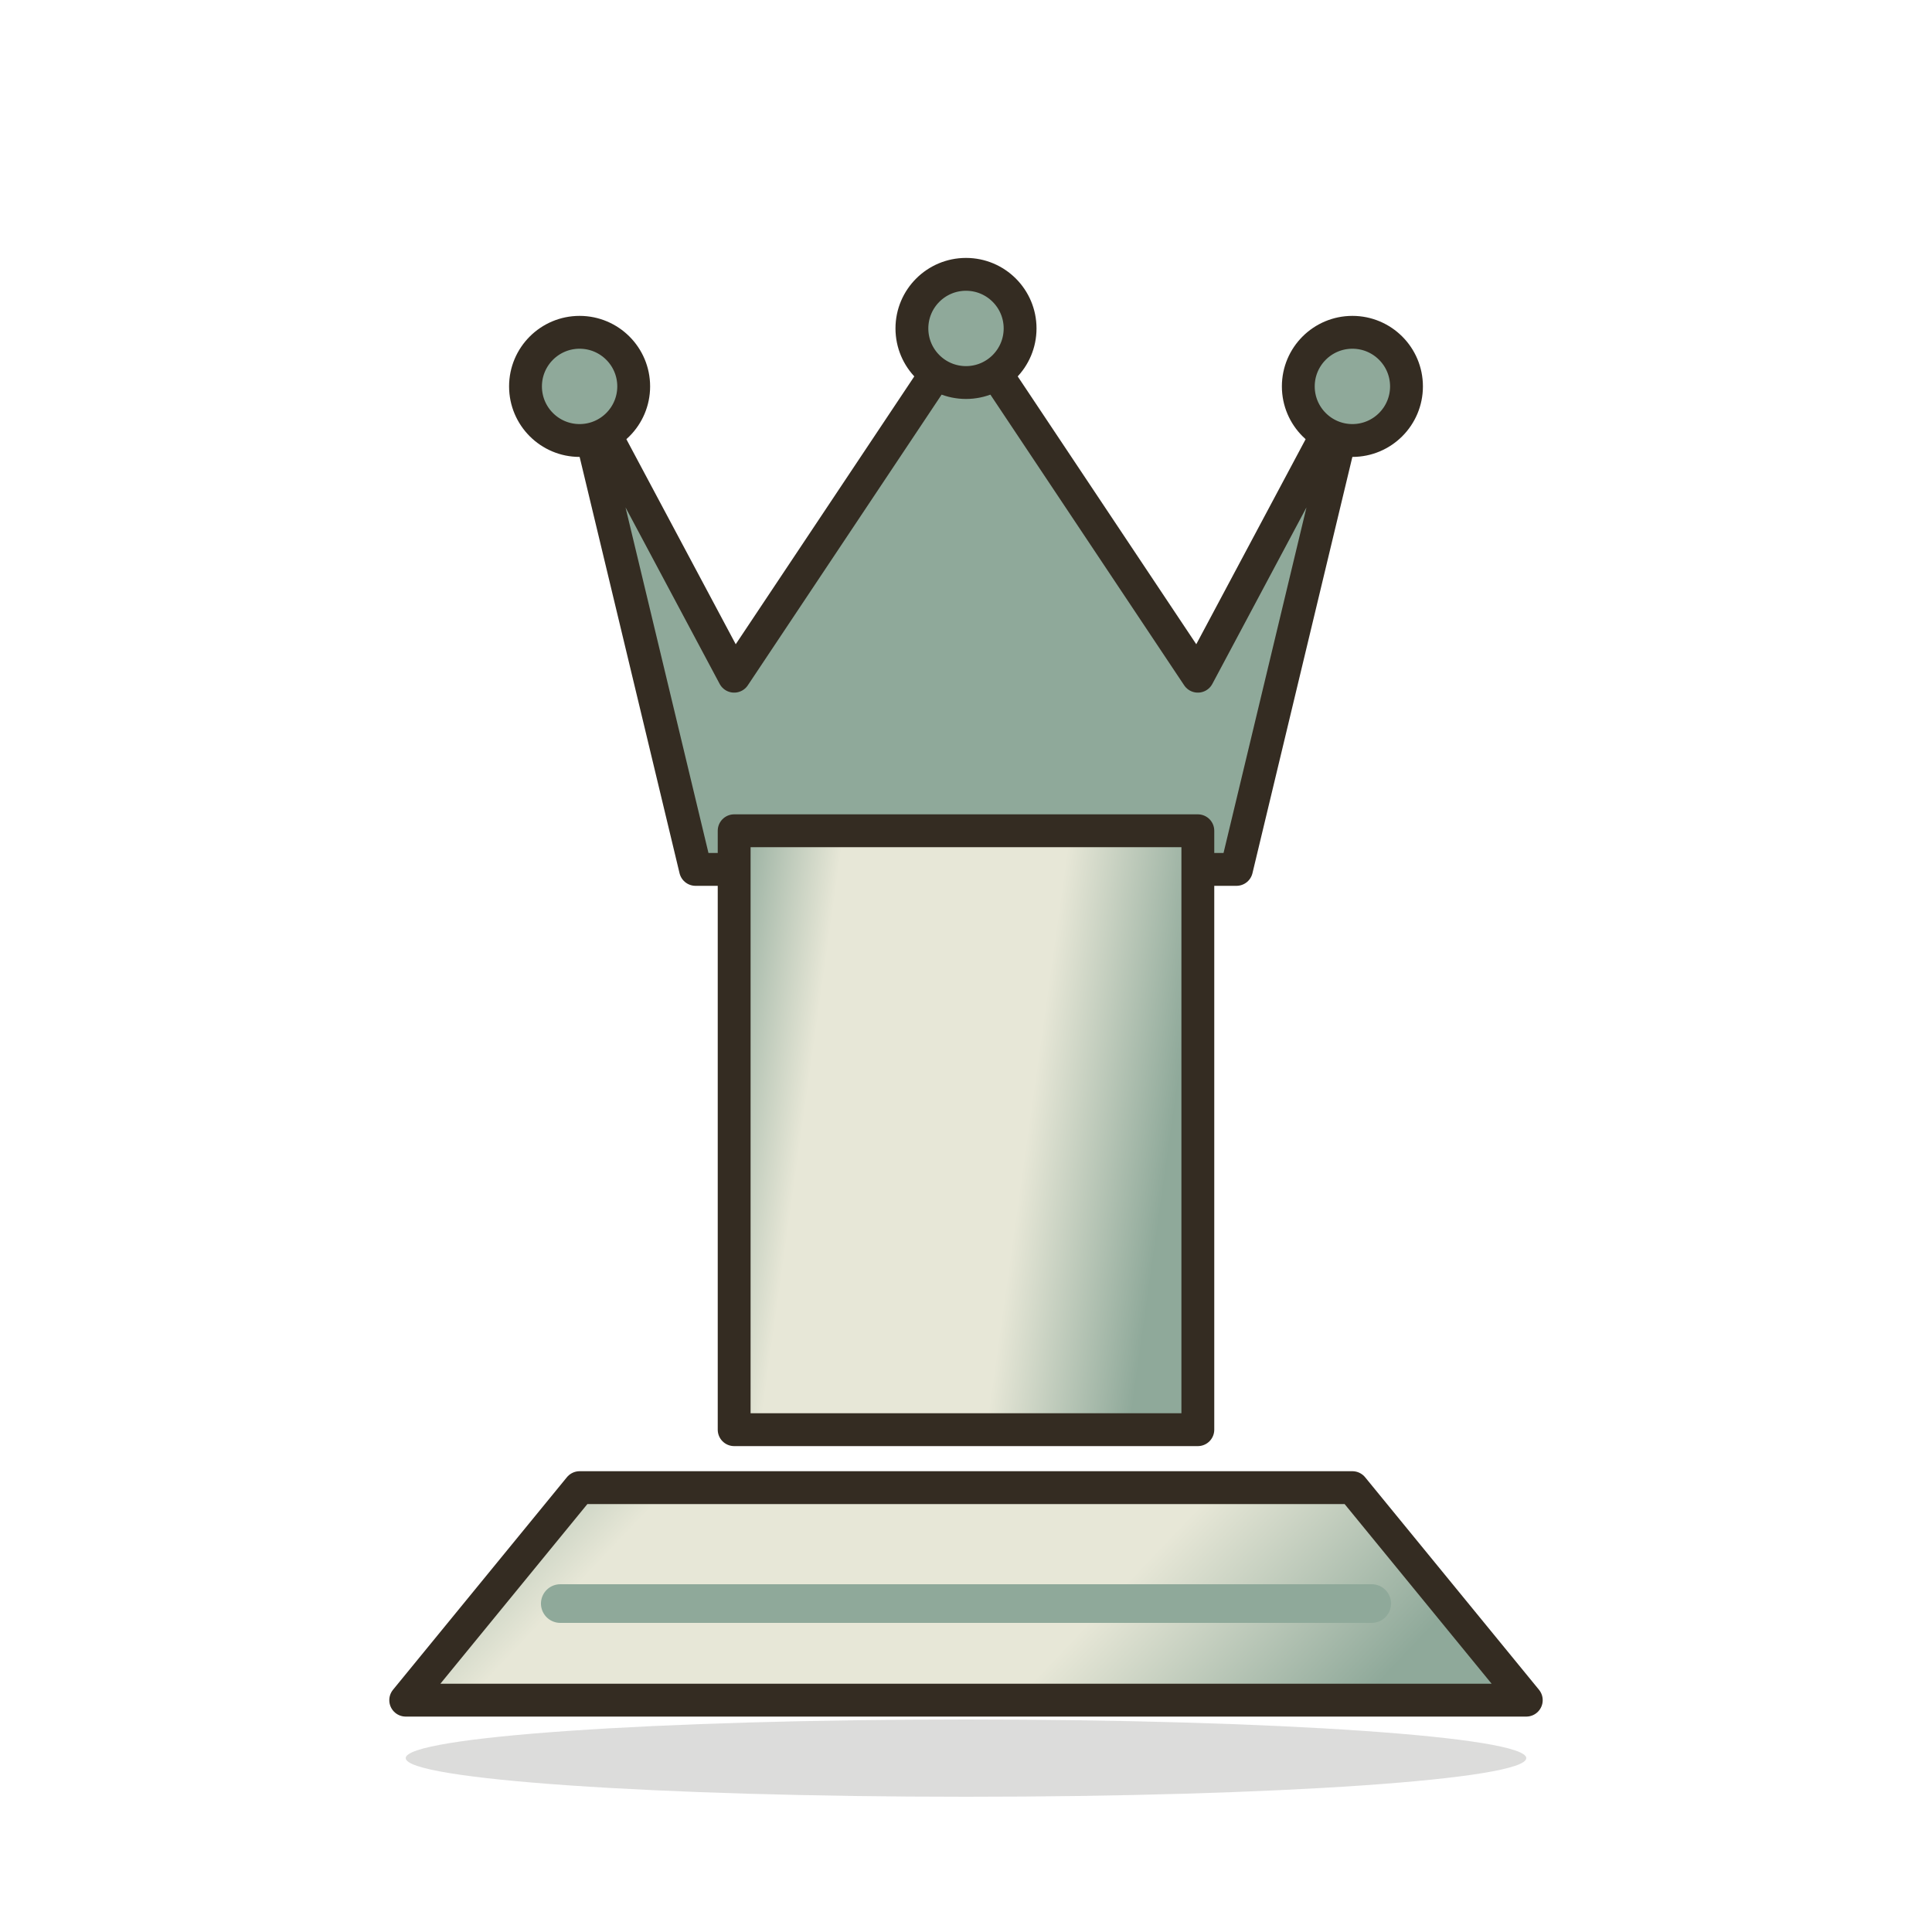
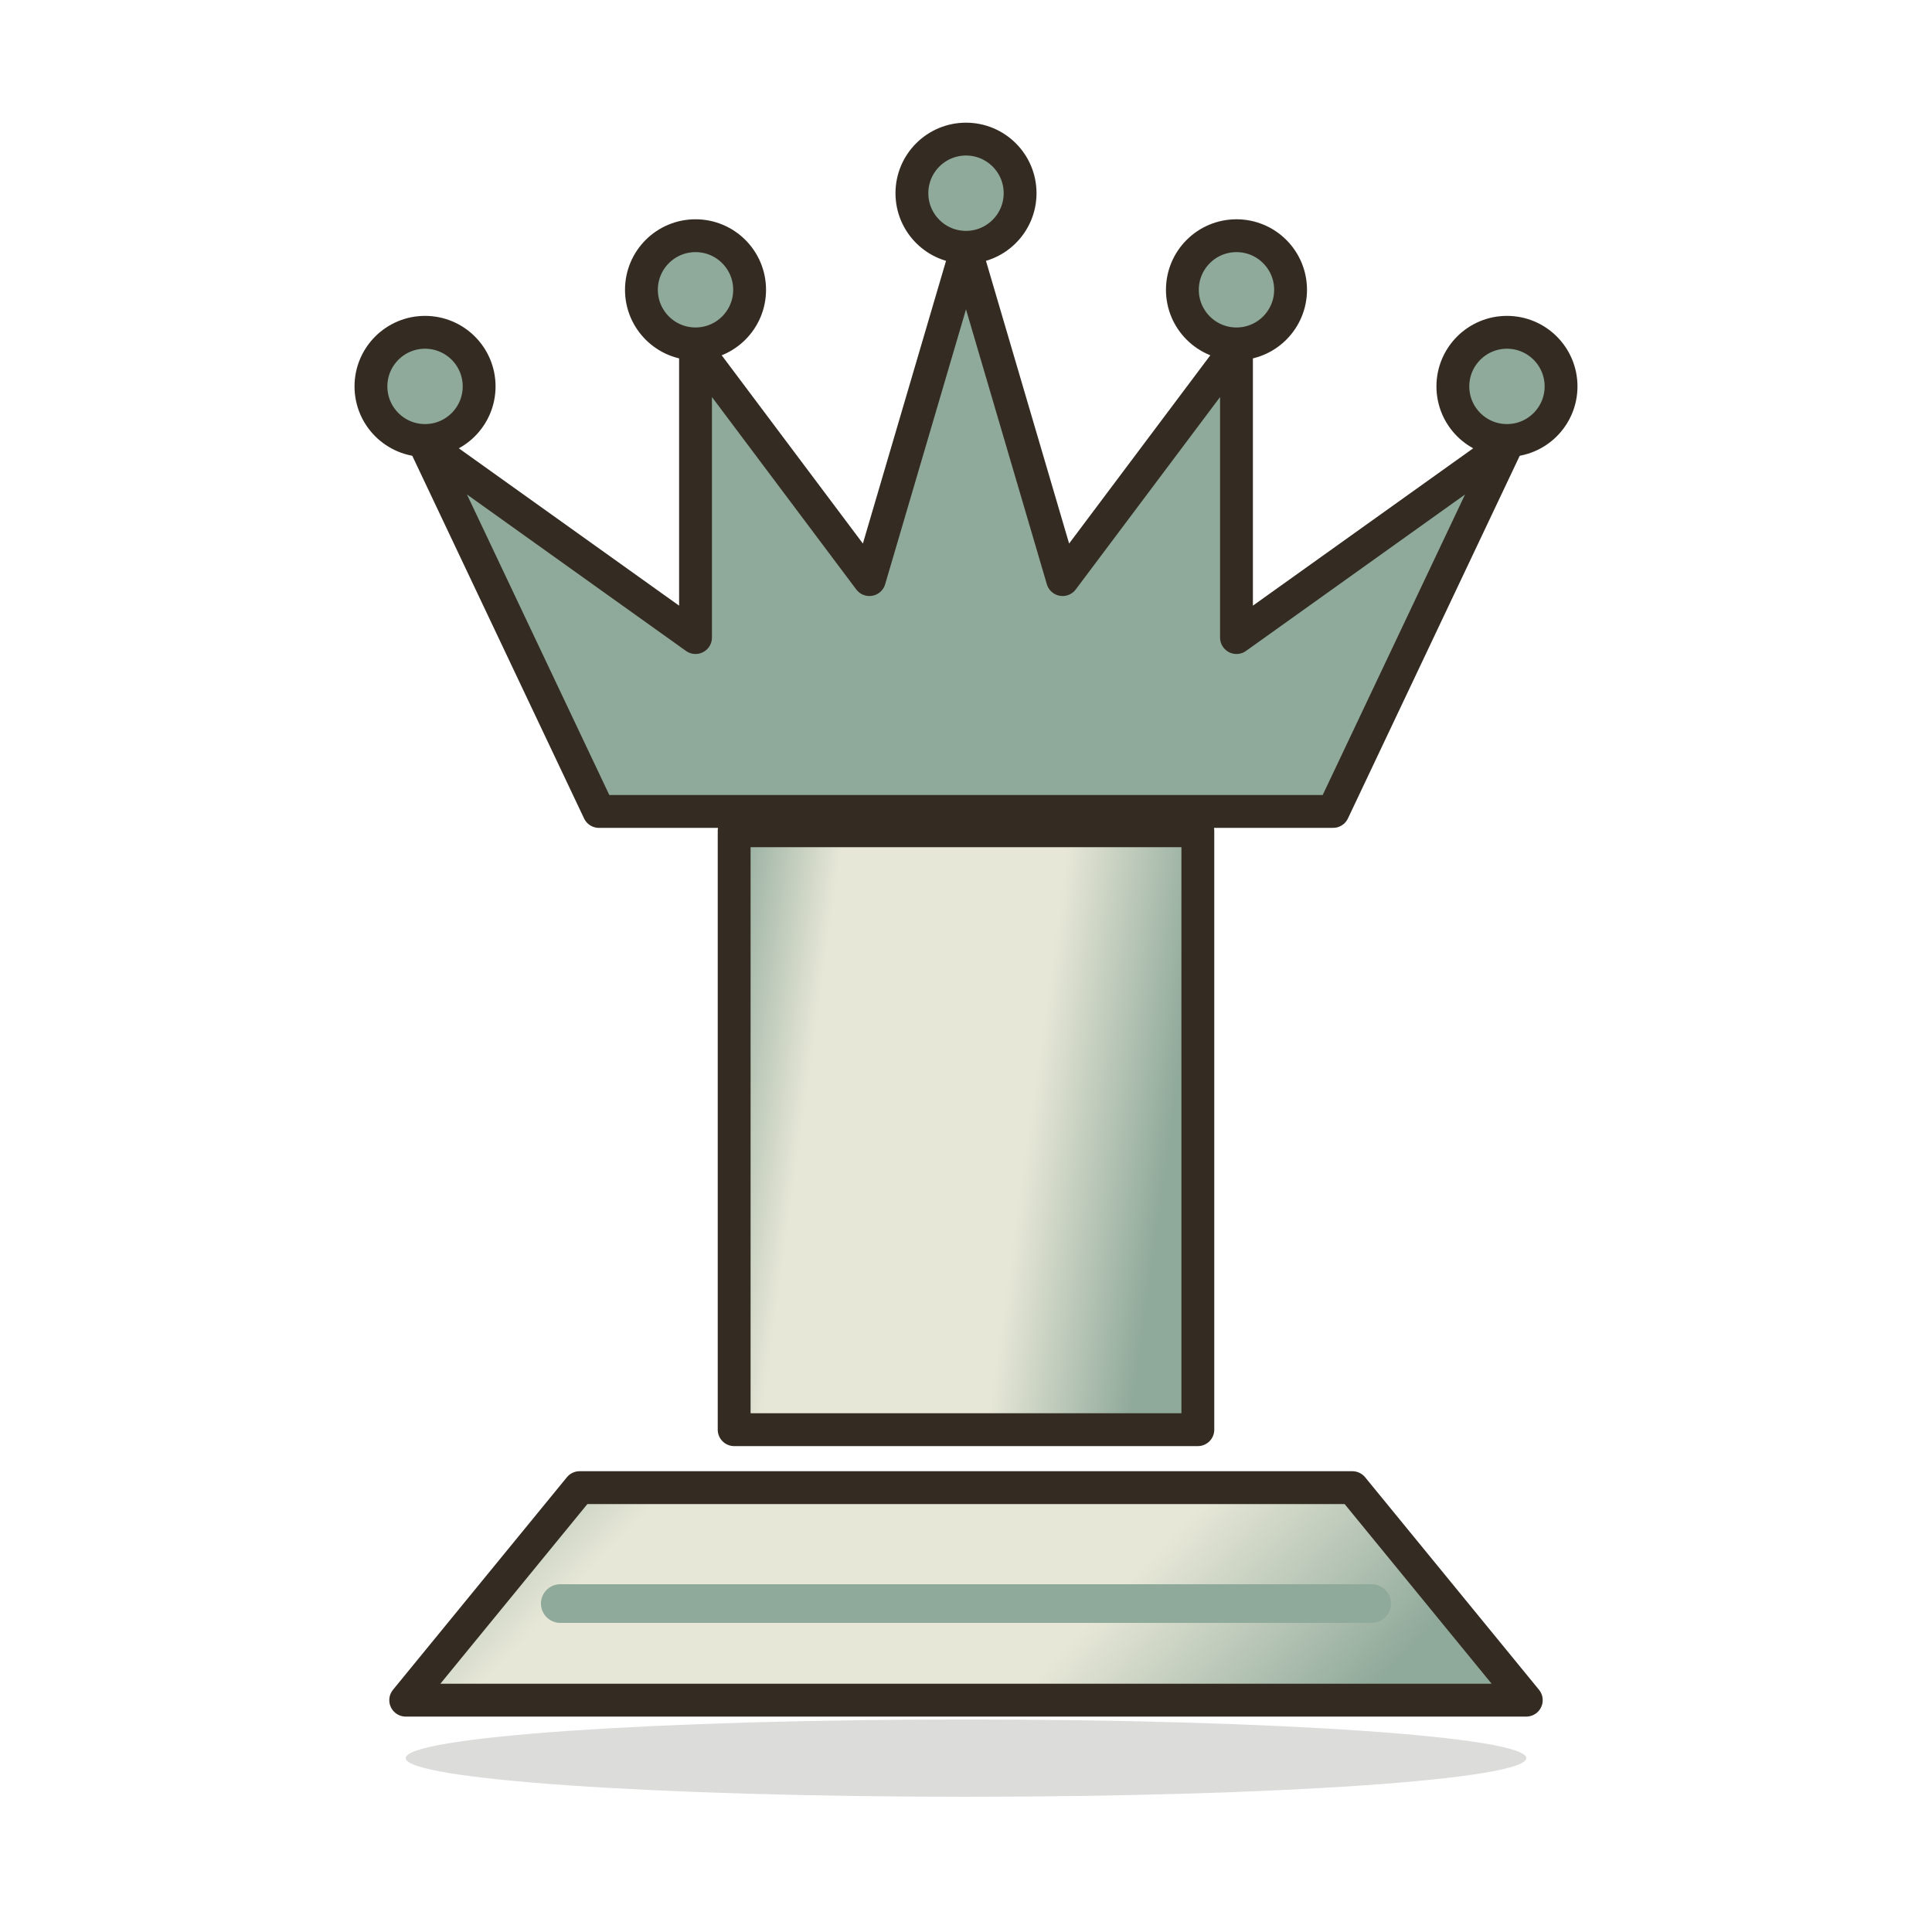
<svg xmlns="http://www.w3.org/2000/svg" viewBox="0 0 100 100">
  <defs>
    <linearGradient id="material" x2="1" y2=".18">
      <stop stop-color="#8fa99a" />
      <stop offset=".23" stop-color="#e7e7d7" />
      <stop offset=".7" stop-color="#e7e7d7" />
      <stop offset="1" stop-color="#8fa99a" />
    </linearGradient>
  </defs>
  <ellipse cx="50" cy="91" rx="29" ry="2" fill="#14130f" opacity=".15" />
  <g stroke="#342c22" stroke-width="1.7" stroke-linejoin="round" stroke-linecap="round">
-     <path d="M30 20l8 15 12-18 12 18 8-15-6 25H36Z" fill="#8fa99a" />
-     <circle cx="30" cy="20" r="2.8" fill="#8fa99a" />
-     <circle cx="50" cy="17" r="2.8" fill="#8fa99a" />
-     <circle cx="70" cy="20" r="2.8" fill="#8fa99a" />
    <path d="M38 43h24v31H38Z" fill="url(#material)" />
+     <path d="M22 23l9 19h38l9-19-14 10V18L55 30 50 13 45 30 36 18v15Z" fill="#8fa99a" />
+     <circle cx="22" cy="20" r="2.8" fill="#8fa99a" />
+     <circle cx="36" cy="15" r="2.8" fill="#8fa99a" />
+     <circle cx="50" cy="10" r="2.8" fill="#8fa99a" />
+     <circle cx="64" cy="15" r="2.8" fill="#8fa99a" />
+     <circle cx="78" cy="20" r="2.8" fill="#8fa99a" />
    <path d="M30 77H70L79 88H21Z" fill="url(#material)" />
    <path d="M29 83h42" fill="none" stroke="#8fa99a" stroke-width="2" />
  </g>
</svg>
